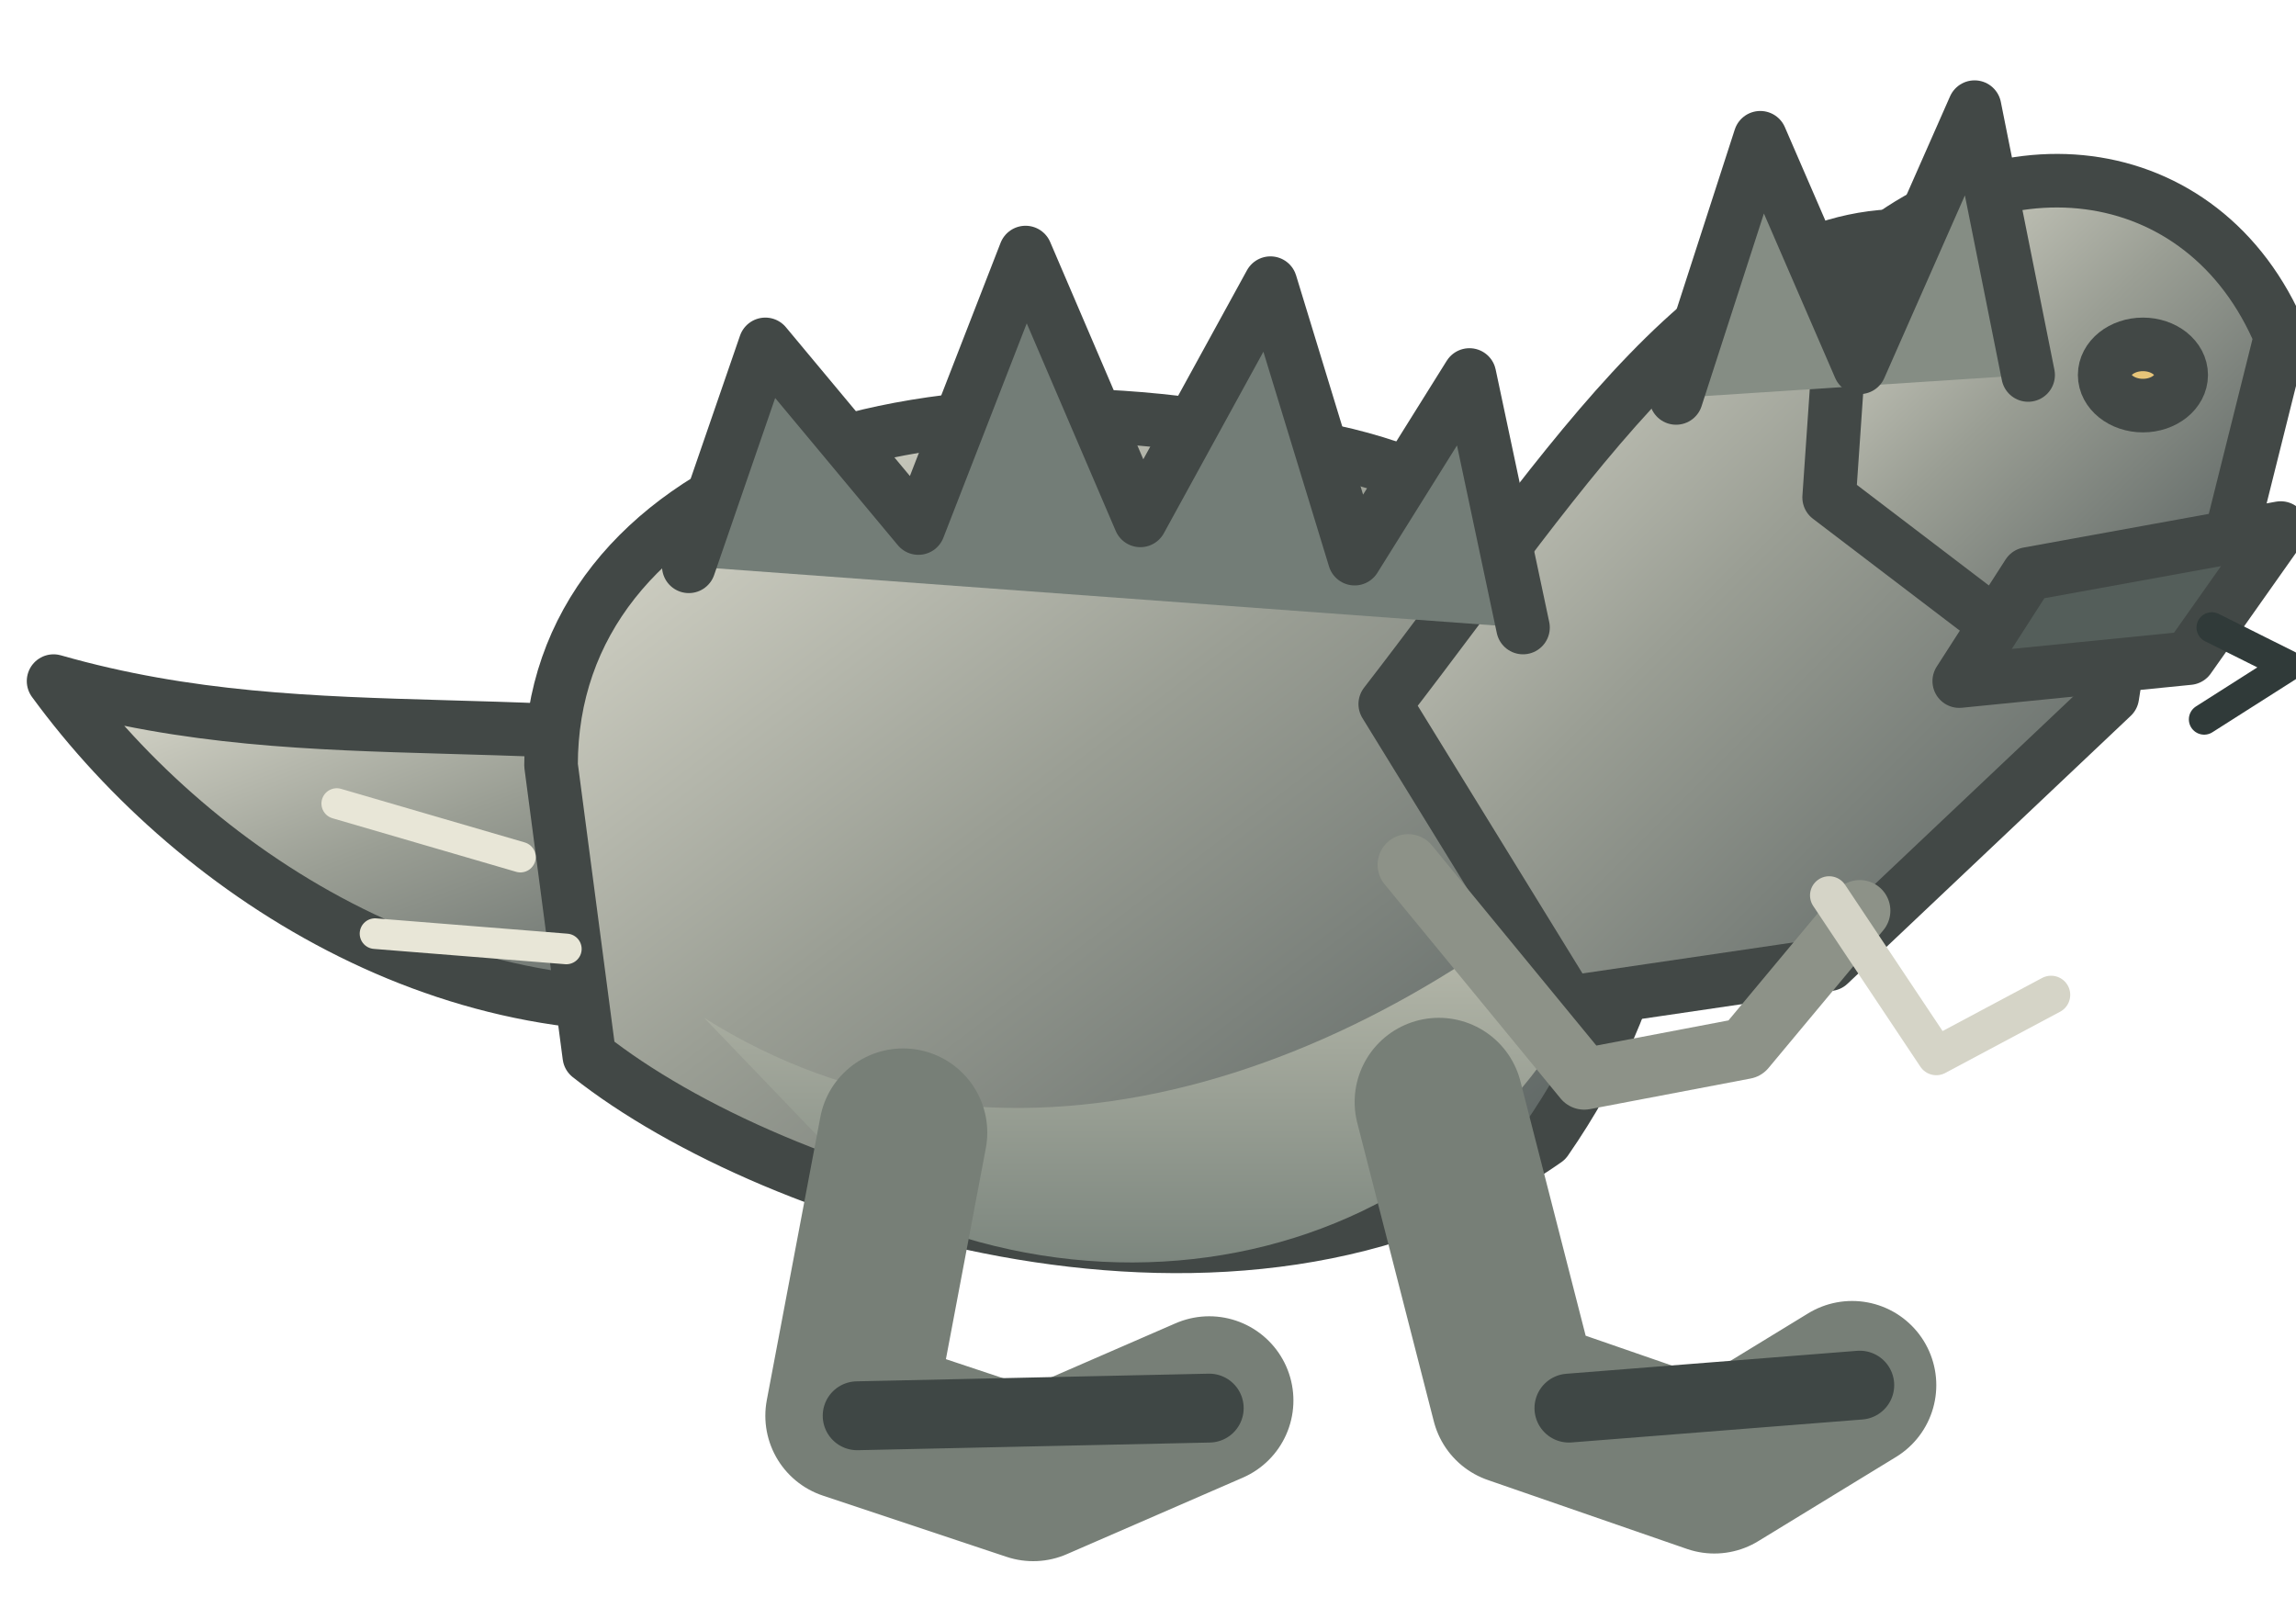
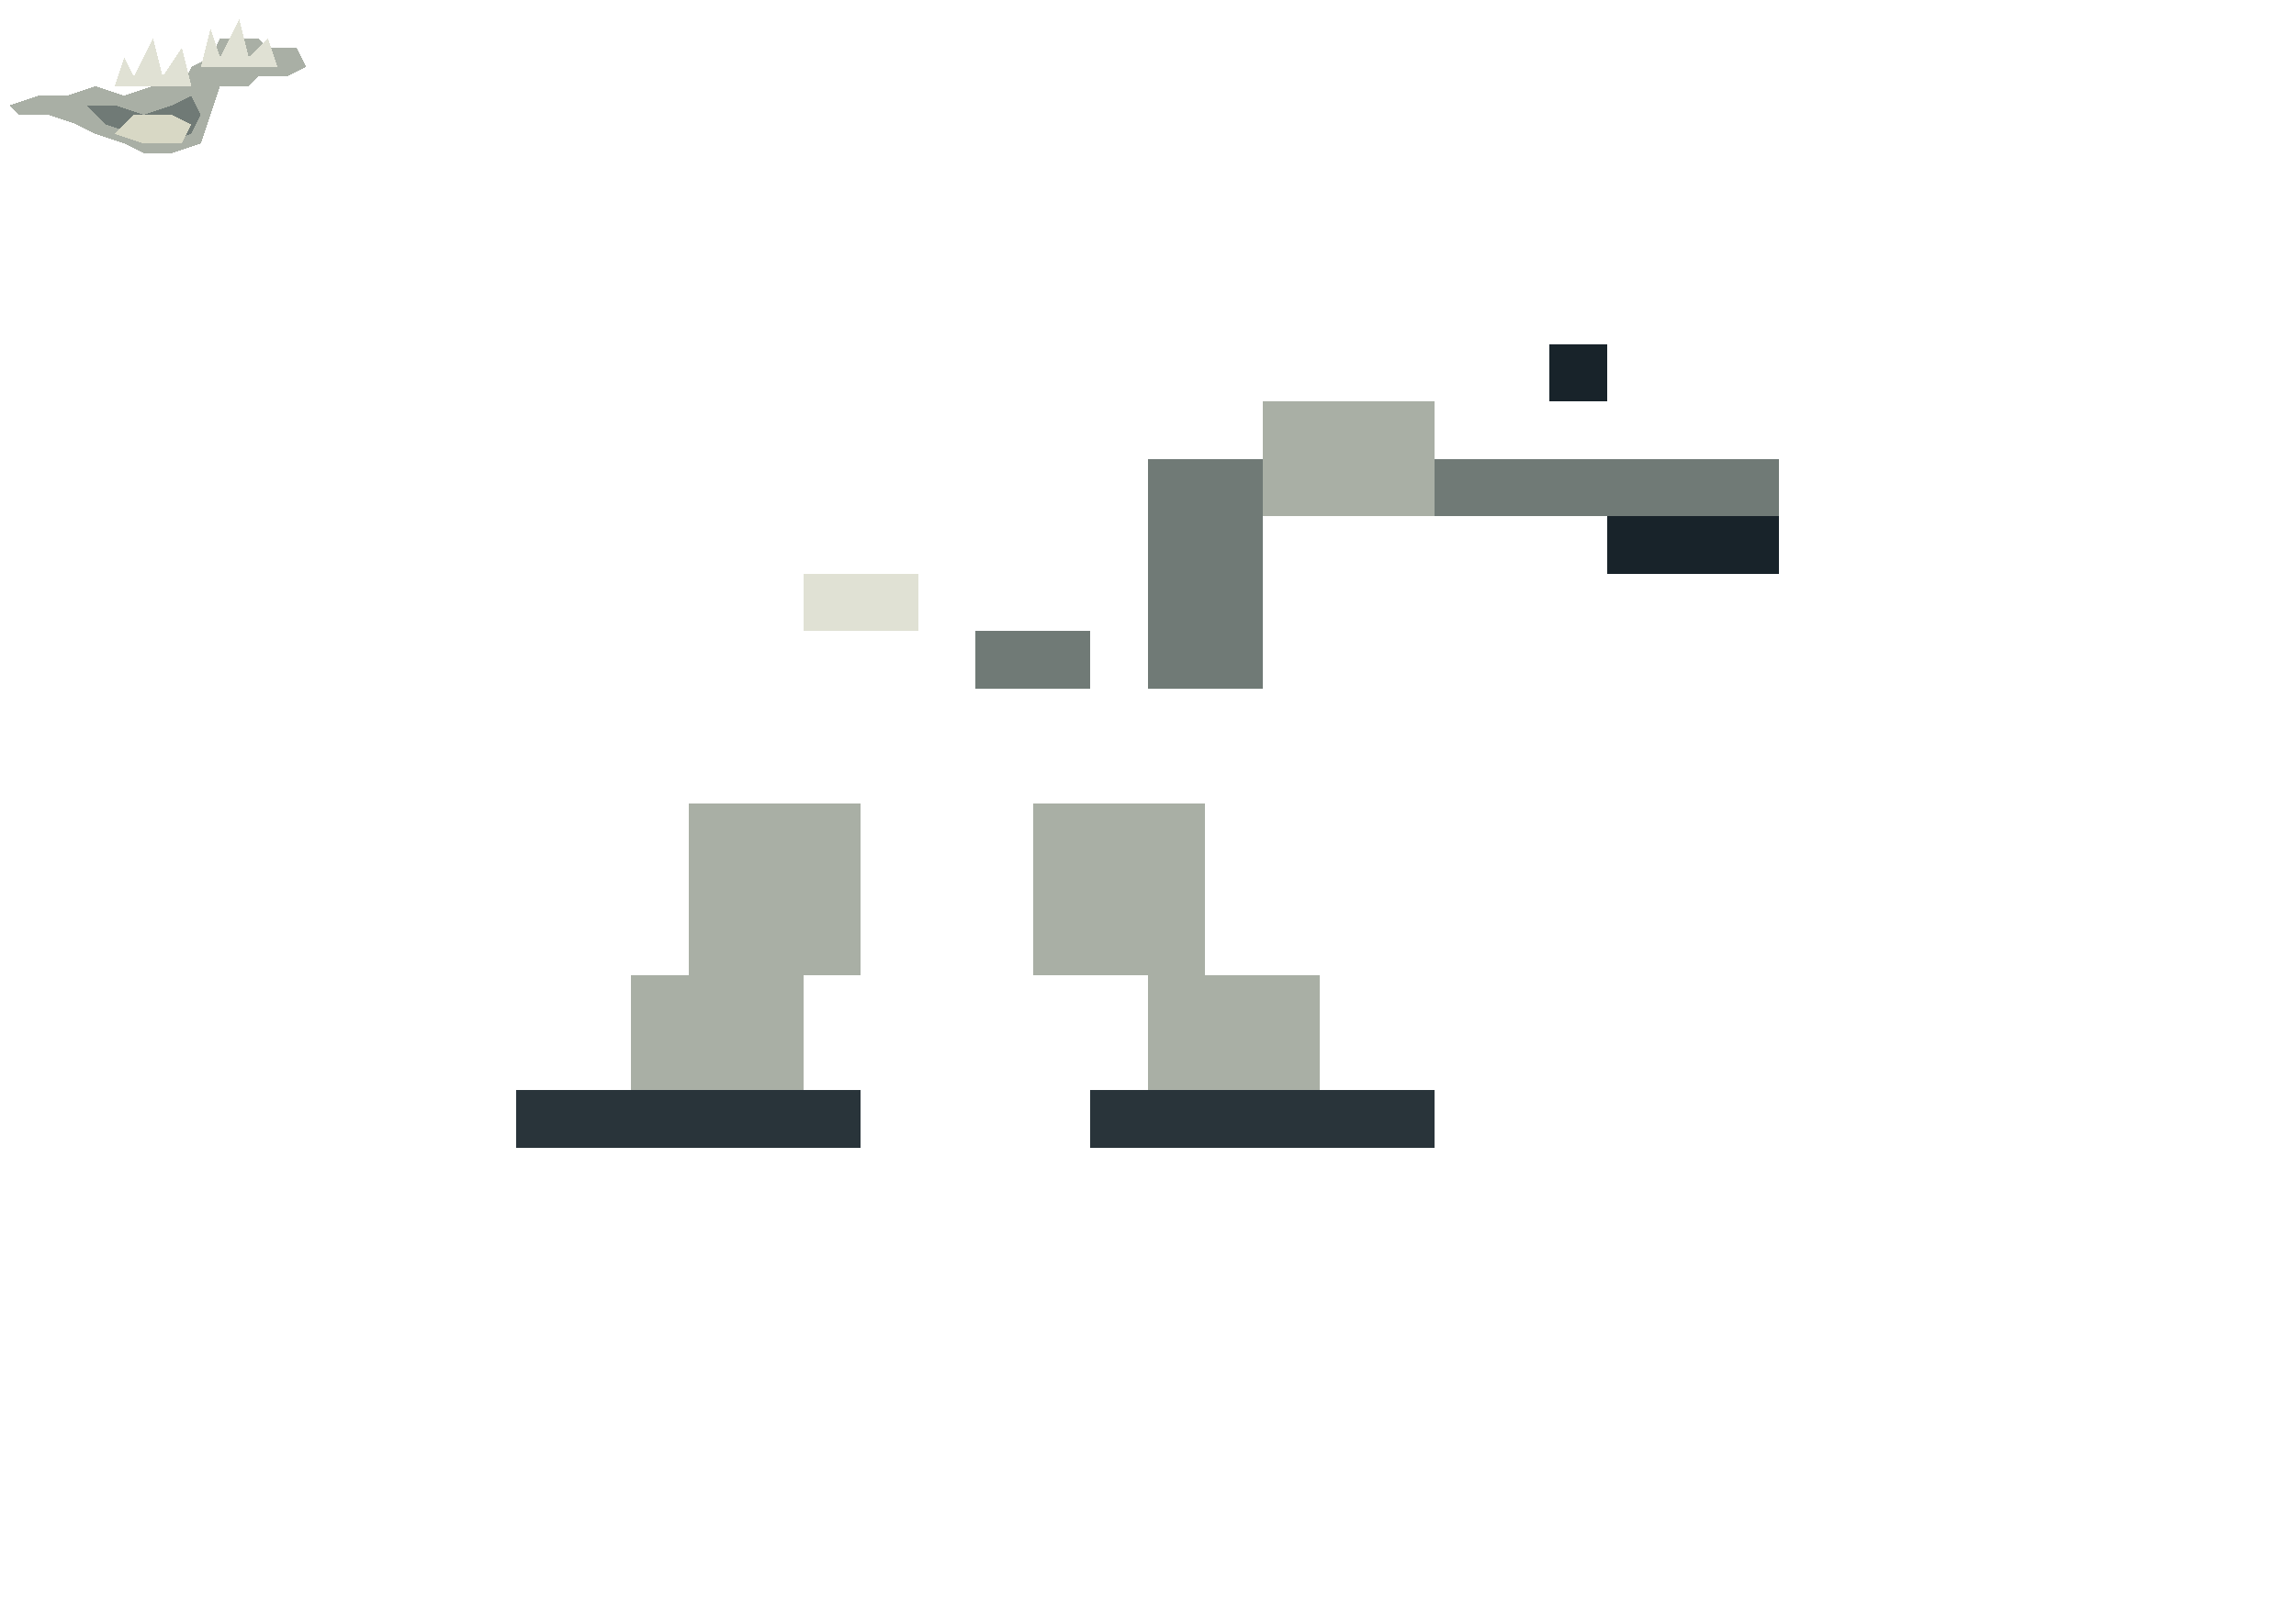
- <svg xmlns="http://www.w3.org/2000/svg" viewBox="0 0 300 210">
-   <defs>
-     <linearGradient id="r" x1="0" y1="0" x2="1" y2="1">
-       <stop stop-color="#e0dfd2" />
-       <stop offset=".45" stop-color="#9a9e94" />
-       <stop offset="1" stop-color="#515a5a" />
-     </linearGradient>
-     <linearGradient id="rs" x1="0" y1="0" x2="0" y2="1">
-       <stop stop-color="#c9c9b9" />
-       <stop offset="1" stop-color="#7c867e" />
-     </linearGradient>
-   </defs>
-   <g stroke="#424846" stroke-width="7" stroke-linejoin="round" stroke-linecap="round">
-     <path d="M99 130 C61 137 26 115 7 89 C42 99 72 91 117 101Z" fill="url(#r)" />
-     <path d="M72 100 C72 63 119 45 174 59 C216 68 229 110 202 149 C162 177 101 157 77 138Z" fill="url(#r)" />
-     <path d="M92 133 C130 157 177 142 213 109 C207 156 158 177 116 158Z" fill="url(#rs)" stroke="none" />
-     <path d="M181 92 C205 61 225 28 252 31 L282 53 L276 91 L239 126 L205 131Z" fill="url(#r)" />
-     <path d="M241 36 C260 17 288 20 298 44 L291 72 L260 81 L239 65Z" fill="url(#r)" />
-     <path d="M265 75 L298 69 L286 86 L256 89Z" fill="#545e5a" />
-     <path d="M90 74 L100 45 L120 69 L134 33 L149 68 L166 37 L177 73 L192 49 L199 82" fill="#737d77" />
-     <path d="M219 52 L230 18 L243 48 L258 14 L265 49" fill="#858d84" />
-     <ellipse cx="280" cy="49" rx="5" ry="4" fill="#e7c579" />
-     <path d="M289 82 L299 87 L288 94" fill="none" stroke="#303a39" stroke-width="4" />
-     <path d="M118 148 L111 185 L135 193 L158 183 M188 144 L198 183 L224 192 L242 181" fill="none" stroke="#777f77" stroke-width="22" />
-     <path d="M112 185 L158 184 M205 184 L243 181" fill="none" stroke="#3f4745" stroke-width="9" />
-     <path d="M184 113 L207 141 L228 137 L243 119" fill="none" stroke="#8d9288" stroke-width="8" />
-     <path d="M239 117 L253 138 L268 130" fill="none" stroke="#d5d4c7" stroke-width="5" />
-     <path d="M68 112 L44 105 M74 124 L49 122" fill="none" stroke="#e8e6d7" stroke-width="4" />
-   </g>
+ <svg xmlns="http://www.w3.org/2000/svg" viewBox="0 0 240 168" shape-rendering="crispEdges">
+   <rect width="240" height="168" fill="none" />
+   <polygon points="7,10 10,9 13,10 16,9 19,9 20,7 22,6 23,4 27,4 28,5 31,5 32,7 30,8 27,8 26,9 23,9 22,12 21,15 18,16 15,16 13,15 10,14 8,13 5,12 2,12 1,11 4,10" fill="#a9afa5" />
+   <polygon points="9,11 12,11 15,12 18,11 20,10 21,12 20,14 17,15 14,14 11,13" fill="#707a76" />
+   <polygon points="14,12 18,12 20,13 19,15 15,15 12,14" fill="#d8d8c5" />
+   <rect x="120" y="48" width="12" height="24" fill="#707a76" />
+   <rect x="132" y="42" width="18" height="12" fill="#a9afa5" />
+   <rect x="150" y="48" width="18" height="6" fill="#707a76" />
+   <polygon points="12,9 13,6 14,8 16,4 17,8 19,5 20,9" fill="#e0e1d4" />
+   <polygon points="21,7 22,3 23,6 25,2 26,6 28,4 29,7" fill="#e0e1d4" />
+   <rect x="162" y="48" width="24" height="6" fill="#707a76" />
+   <rect x="168" y="54" width="18" height="6" fill="#18232a" />
+   <rect x="162" y="36" width="6" height="6" fill="#eacb73" />
+   <rect x="162" y="36" width="6" height="6" fill="#18232a" />
+   <rect x="72" y="84" width="18" height="18" fill="#a9afa5" />
+   <rect x="108" y="84" width="18" height="18" fill="#a9afa5" />
+   <rect x="66" y="102" width="18" height="12" fill="#a9afa5" />
+   <rect x="120" y="102" width="18" height="12" fill="#a9afa5" />
+   <rect x="54" y="114" width="36" height="6" fill="#29343a" />
+   <rect x="114" y="114" width="36" height="6" fill="#29343a" />
+   <rect x="84" y="60" width="12" height="6" fill="#e0e1d4" />
+   <rect x="102" y="66" width="12" height="6" fill="#707a76" />
</svg>
